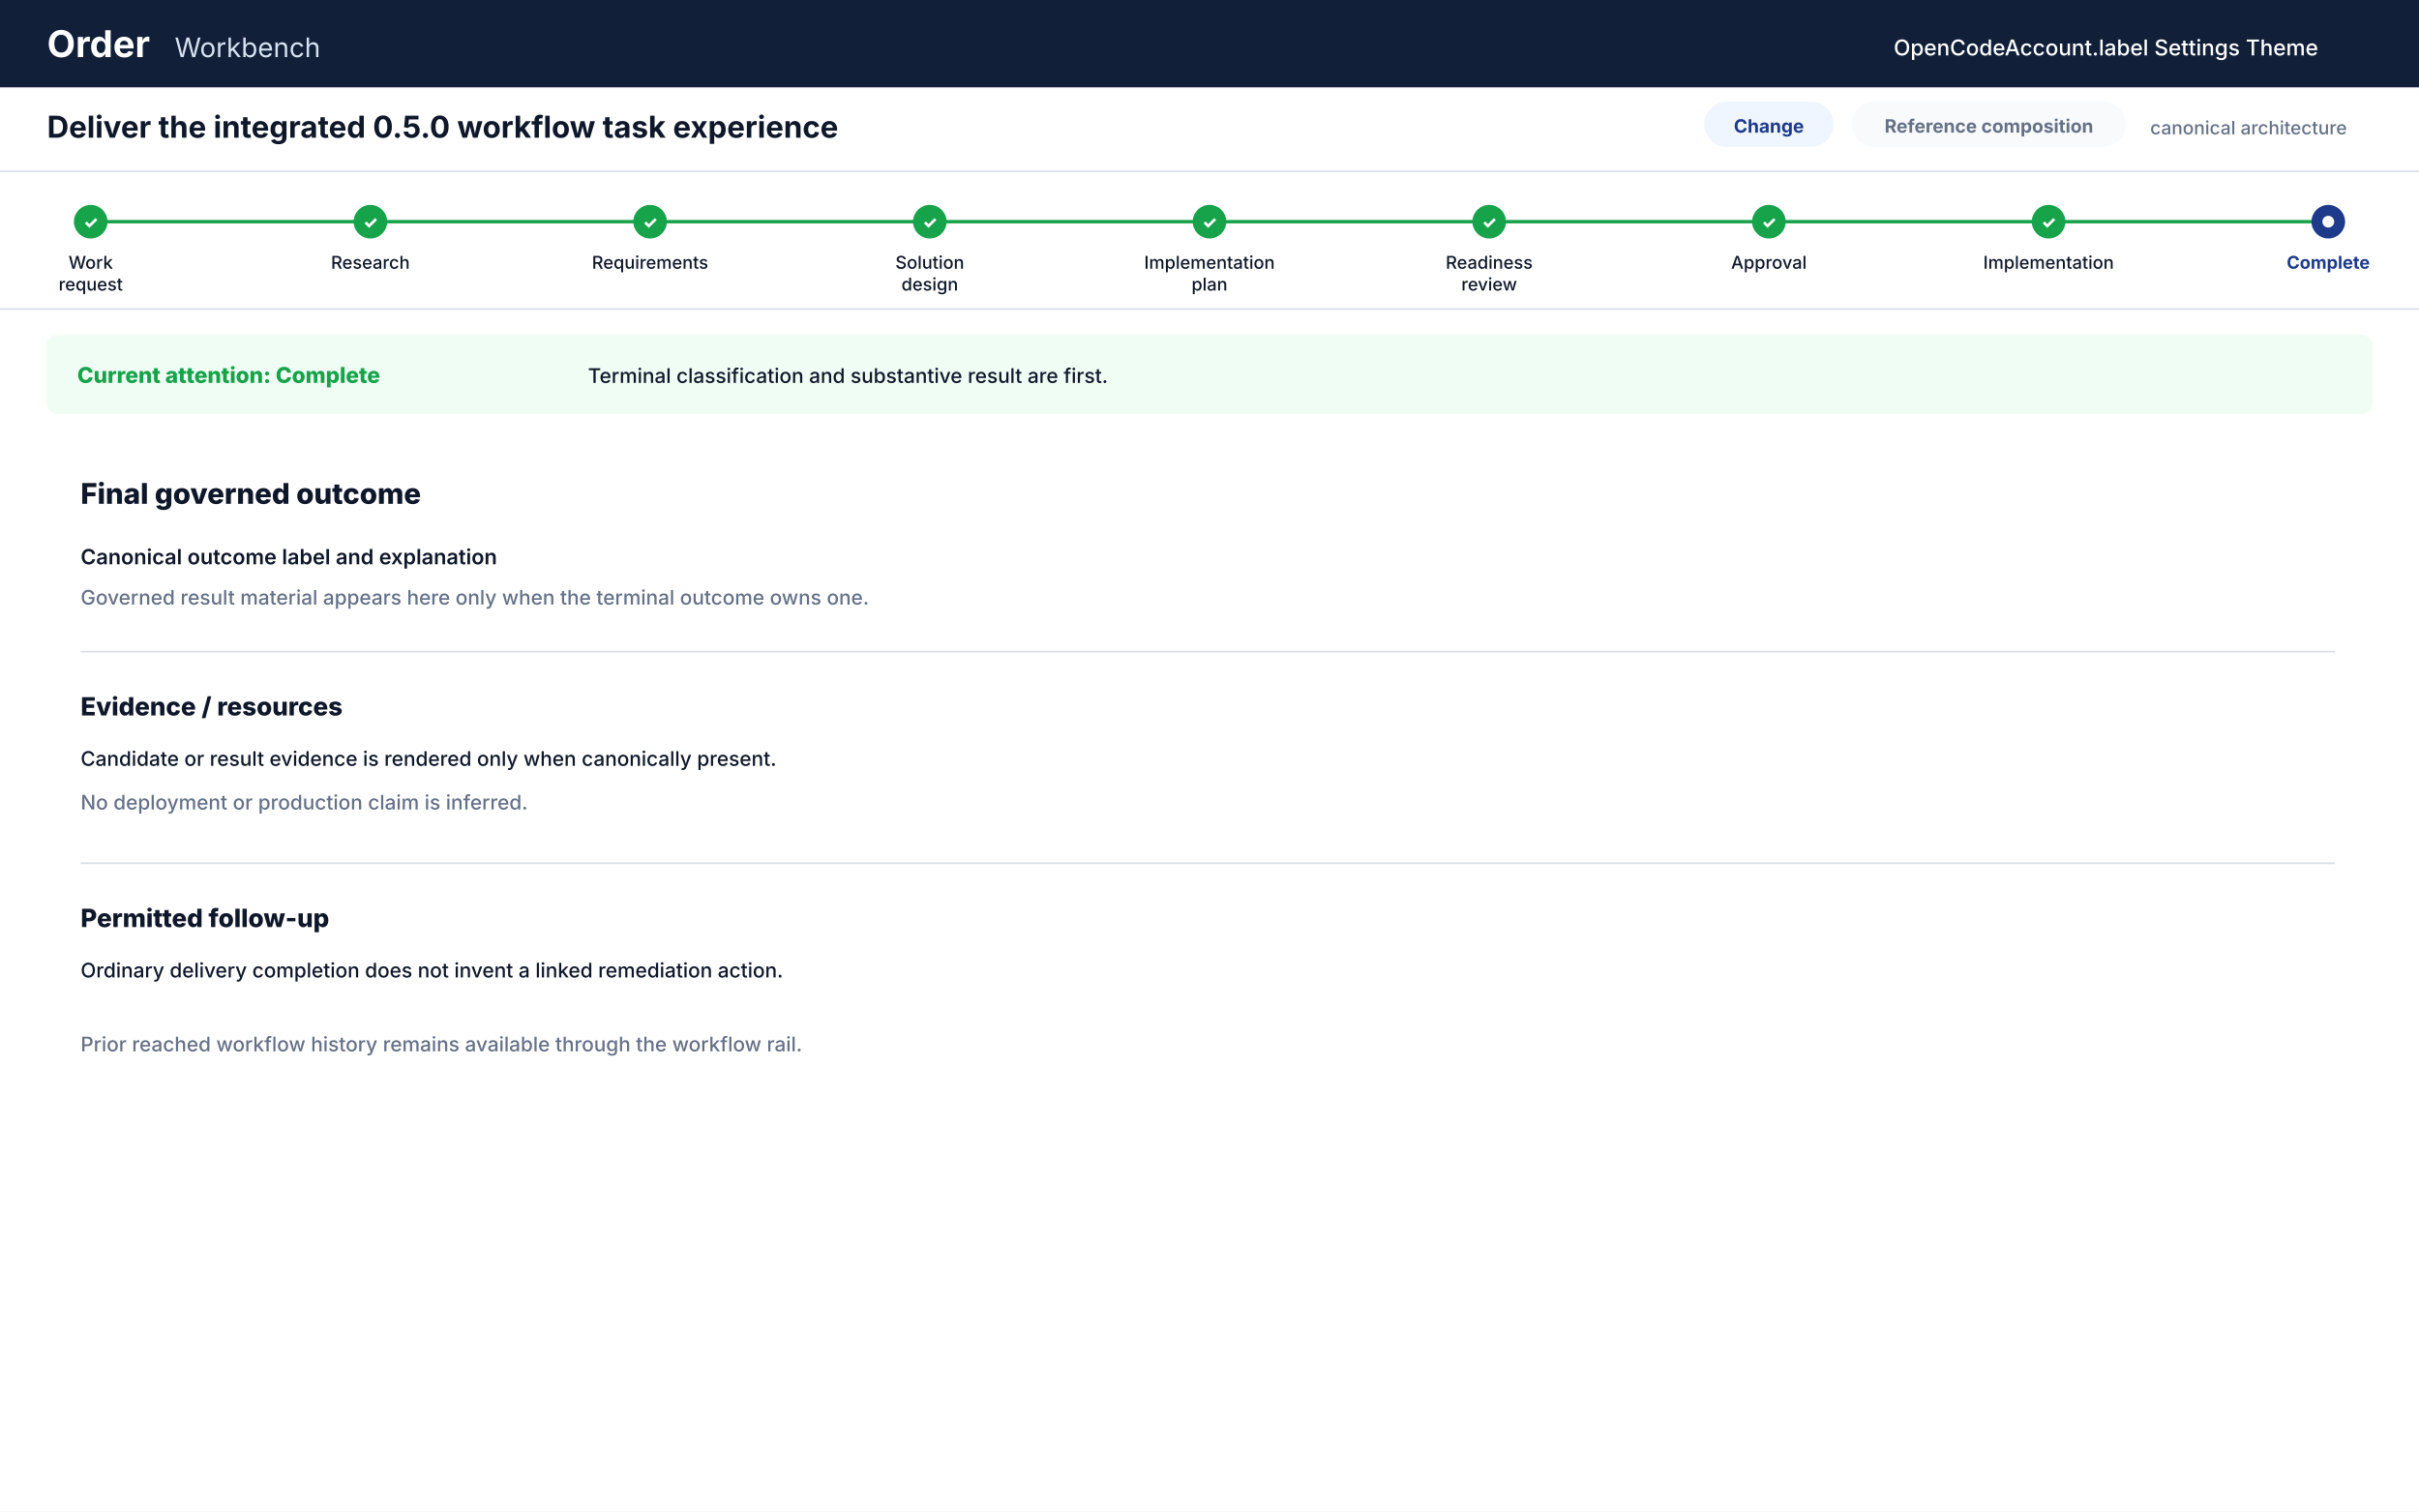
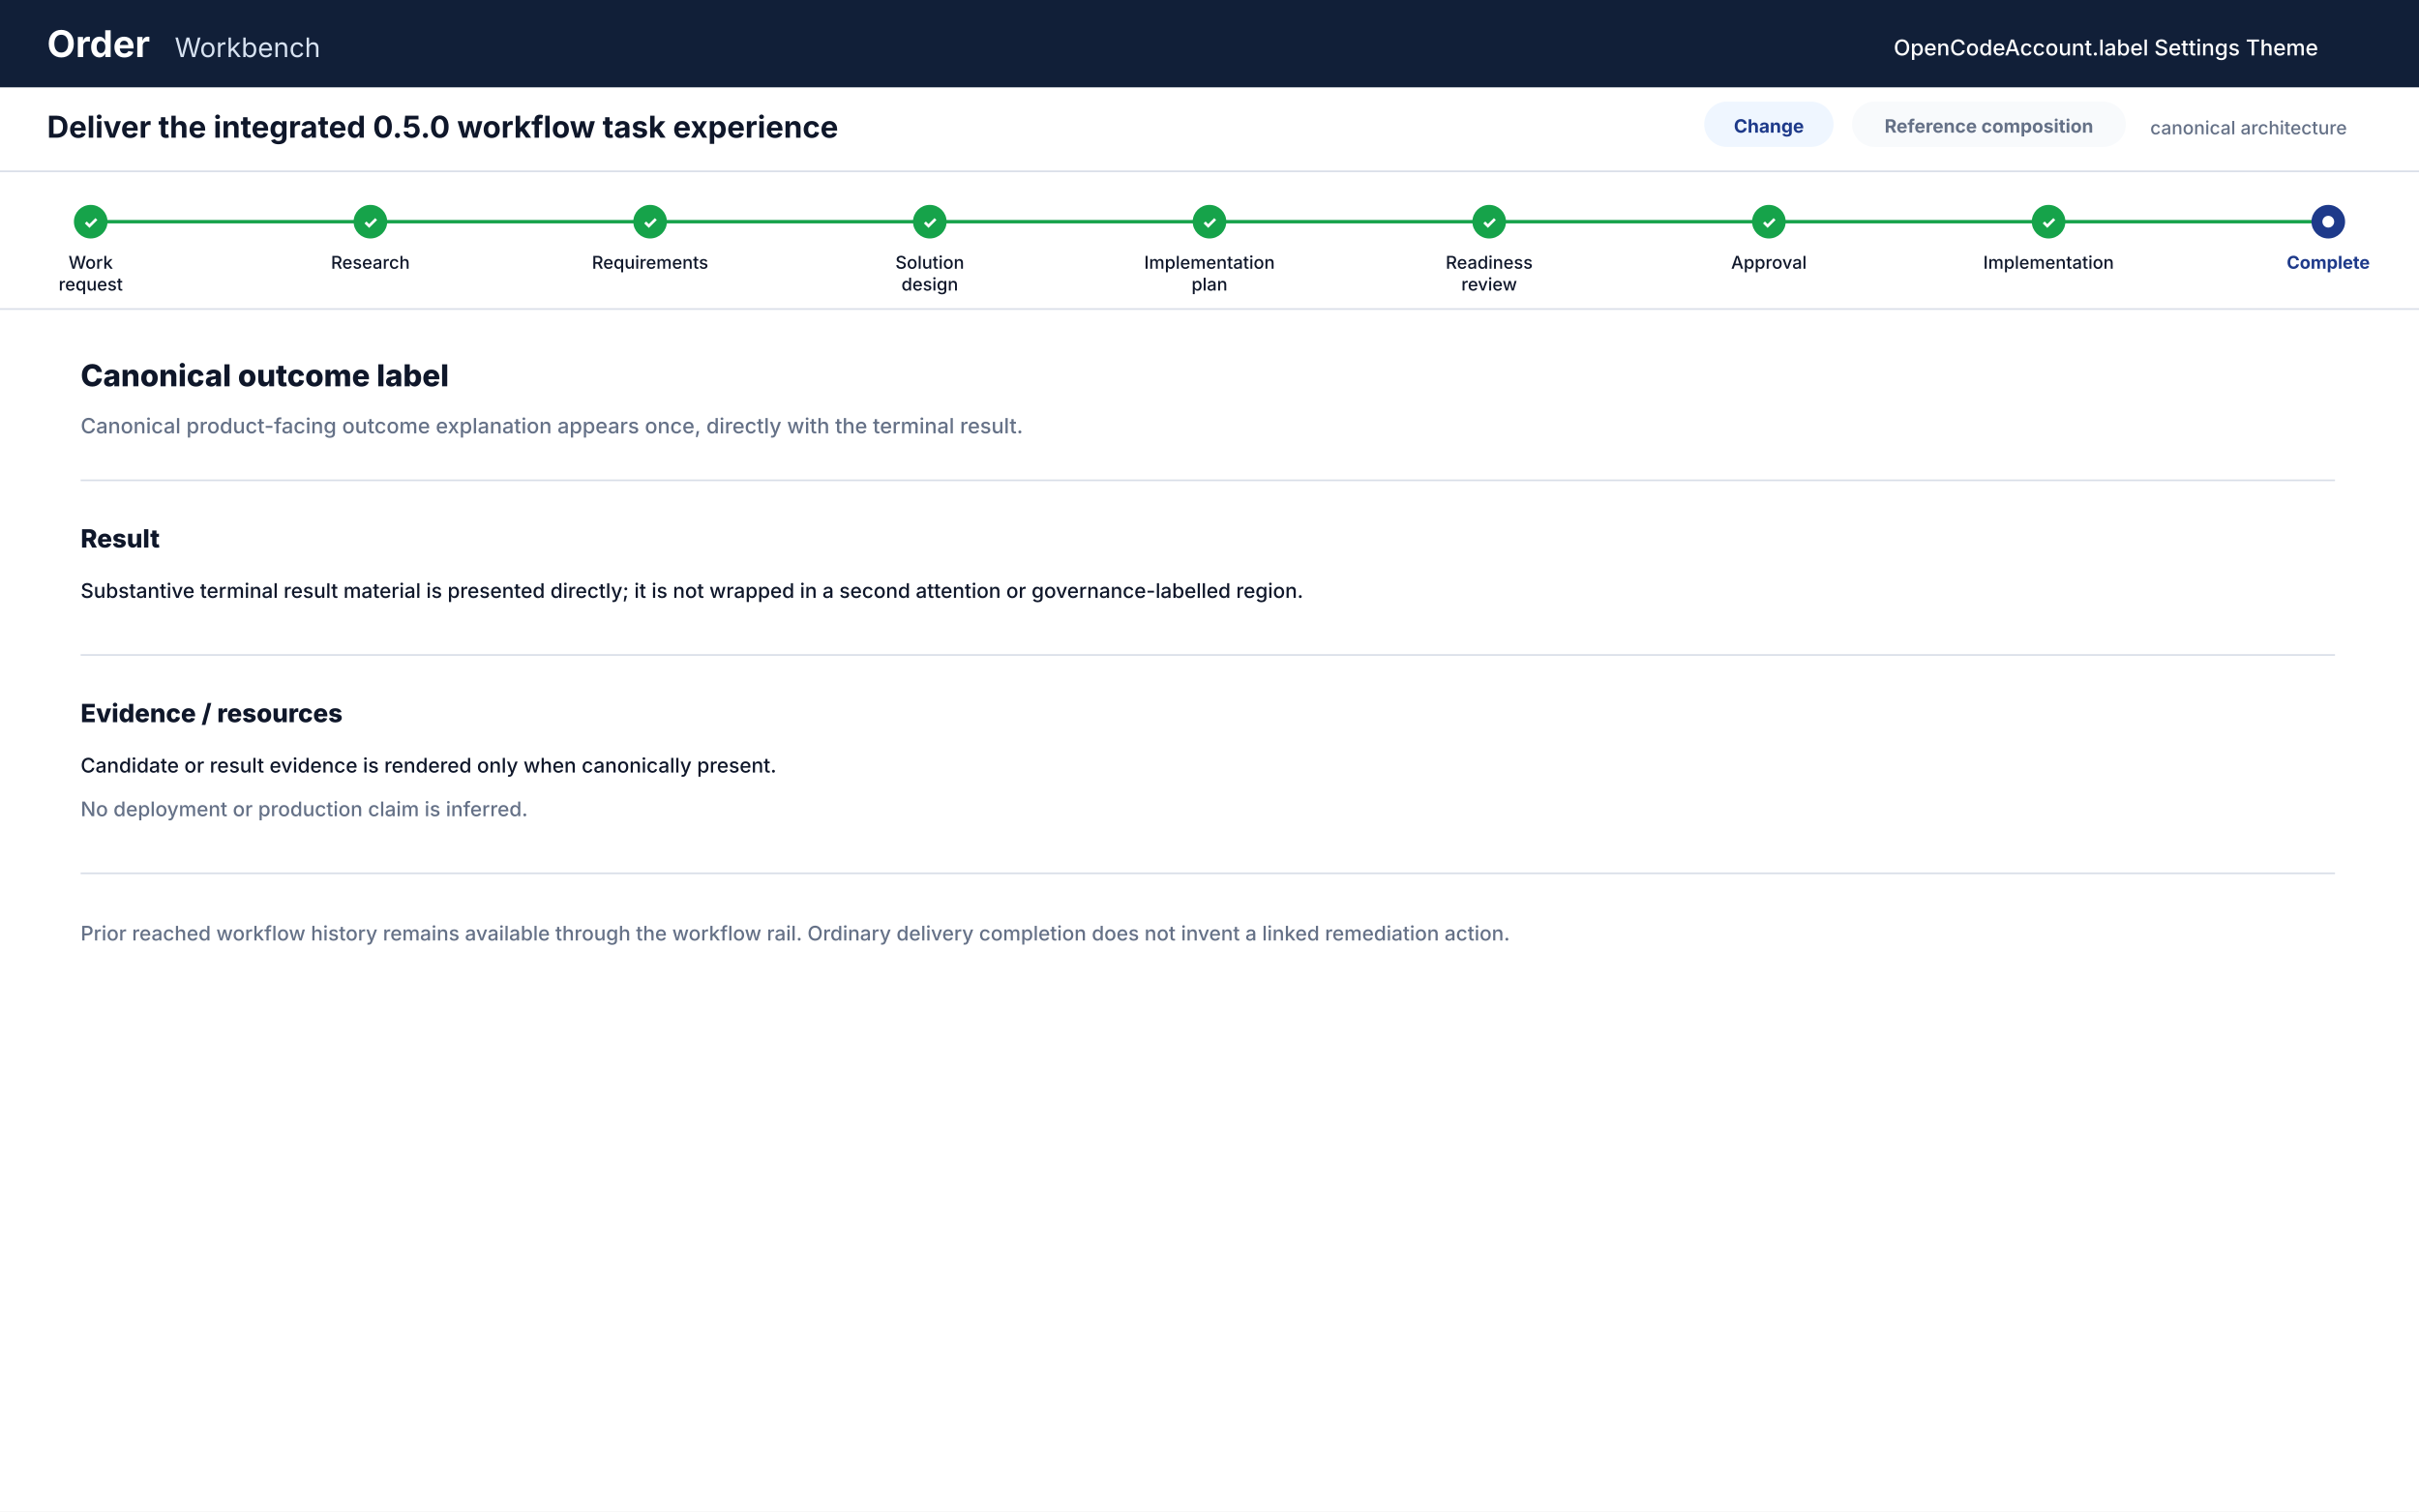
<svg xmlns="http://www.w3.org/2000/svg" width="1440" height="900" viewBox="0 0 1440 900">
  <rect width="1440" height="900" fill="#FFFFFF" />
  <rect x="0" y="0" width="1440" height="52" fill="#111F38" stroke="none" />
  <text x="28" y="34" font-family="ui-sans-serif,system-ui,-apple-system,Segoe UI,sans-serif" font-size="22" font-weight="700" fill="#FFFFFF" text-anchor="start">Order</text>
  <text x="104" y="34" font-family="ui-sans-serif,system-ui,-apple-system,Segoe UI,sans-serif" font-size="16" font-weight="400" fill="#D7E2F1" text-anchor="start">Workbench</text>
  <text x="1380" y="33" font-family="ui-sans-serif,system-ui,-apple-system,Segoe UI,sans-serif" font-size="13" font-weight="500" fill="#FFFFFF" text-anchor="end">OpenCodeAccount.label   Settings   Theme</text>
  <line x1="0" y1="102" x2="1440" y2="102" stroke="#D9DEE8" stroke-width="1" />
  <text x="28" y="82" font-family="ui-sans-serif,system-ui,-apple-system,Segoe UI,sans-serif" font-size="18" font-weight="700" fill="#0F172A" text-anchor="start">Deliver the integrated 0.5.0 workflow task experience</text>
  <rect x="1015" y="61" width="76" height="26" rx="13" fill="#EFF6FF" stroke="#EFF6FF" />
  <text x="1053" y="79" font-family="ui-sans-serif,system-ui,-apple-system,Segoe UI,sans-serif" font-size="11" font-weight="700" fill="#1E3A8A" text-anchor="middle">Change</text>
  <rect x="1103" y="61" width="162" height="26" rx="13" fill="#F8FAFC" stroke="#F8FAFC" />
  <text x="1184" y="79" font-family="ui-sans-serif,system-ui,-apple-system,Segoe UI,sans-serif" font-size="11" font-weight="700" fill="#657187" text-anchor="middle">Reference composition</text>
  <text x="1280" y="80" font-family="ui-sans-serif,system-ui,-apple-system,Segoe UI,sans-serif" font-size="11" font-weight="500" fill="#657187" text-anchor="start">canonical architecture</text>
  <line x1="54" y1="132" x2="1386" y2="132" stroke="#D9DEE8" stroke-width="2" />
  <line x1="54" y1="132" x2="1386" y2="132" stroke="#16A34A" stroke-width="2" />
  <circle cx="54" cy="132" r="9" fill="#16A34A" stroke="#16A34A" stroke-width="2" />
  <text x="54" y="136" font-family="ui-sans-serif,system-ui,-apple-system,Segoe UI,sans-serif" font-size="10" font-weight="800" fill="#FFFFFF" text-anchor="middle">✓</text>
  <text x="54" y="160" font-family="ui-sans-serif,system-ui,-apple-system,Segoe UI,sans-serif" font-size="10.5" font-weight="500" fill="#0F172A" text-anchor="middle">Work</text>
  <text x="54" y="173" font-family="ui-sans-serif,system-ui,-apple-system,Segoe UI,sans-serif" font-size="10.5" font-weight="500" fill="#0F172A" text-anchor="middle">request</text>
  <circle cx="220.5" cy="132" r="9" fill="#16A34A" stroke="#16A34A" stroke-width="2" />
  <text x="220.5" y="136" font-family="ui-sans-serif,system-ui,-apple-system,Segoe UI,sans-serif" font-size="10" font-weight="800" fill="#FFFFFF" text-anchor="middle">✓</text>
  <text x="220.5" y="160" font-family="ui-sans-serif,system-ui,-apple-system,Segoe UI,sans-serif" font-size="10.5" font-weight="500" fill="#0F172A" text-anchor="middle">Research</text>
  <circle cx="387" cy="132" r="9" fill="#16A34A" stroke="#16A34A" stroke-width="2" />
  <text x="387" y="136" font-family="ui-sans-serif,system-ui,-apple-system,Segoe UI,sans-serif" font-size="10" font-weight="800" fill="#FFFFFF" text-anchor="middle">✓</text>
  <text x="387" y="160" font-family="ui-sans-serif,system-ui,-apple-system,Segoe UI,sans-serif" font-size="10.5" font-weight="500" fill="#0F172A" text-anchor="middle">Requirements</text>
  <circle cx="553.5" cy="132" r="9" fill="#16A34A" stroke="#16A34A" stroke-width="2" />
  <text x="553.5" y="136" font-family="ui-sans-serif,system-ui,-apple-system,Segoe UI,sans-serif" font-size="10" font-weight="800" fill="#FFFFFF" text-anchor="middle">✓</text>
  <text x="553.5" y="160" font-family="ui-sans-serif,system-ui,-apple-system,Segoe UI,sans-serif" font-size="10.5" font-weight="500" fill="#0F172A" text-anchor="middle">Solution</text>
  <text x="553.5" y="173" font-family="ui-sans-serif,system-ui,-apple-system,Segoe UI,sans-serif" font-size="10.5" font-weight="500" fill="#0F172A" text-anchor="middle">design</text>
  <circle cx="720" cy="132" r="9" fill="#16A34A" stroke="#16A34A" stroke-width="2" />
  <text x="720" y="136" font-family="ui-sans-serif,system-ui,-apple-system,Segoe UI,sans-serif" font-size="10" font-weight="800" fill="#FFFFFF" text-anchor="middle">✓</text>
  <text x="720" y="160" font-family="ui-sans-serif,system-ui,-apple-system,Segoe UI,sans-serif" font-size="10.5" font-weight="500" fill="#0F172A" text-anchor="middle">Implementation</text>
  <text x="720" y="173" font-family="ui-sans-serif,system-ui,-apple-system,Segoe UI,sans-serif" font-size="10.5" font-weight="500" fill="#0F172A" text-anchor="middle">plan</text>
  <circle cx="886.5" cy="132" r="9" fill="#16A34A" stroke="#16A34A" stroke-width="2" />
  <text x="886.5" y="136" font-family="ui-sans-serif,system-ui,-apple-system,Segoe UI,sans-serif" font-size="10" font-weight="800" fill="#FFFFFF" text-anchor="middle">✓</text>
  <text x="886.5" y="160" font-family="ui-sans-serif,system-ui,-apple-system,Segoe UI,sans-serif" font-size="10.5" font-weight="500" fill="#0F172A" text-anchor="middle">Readiness</text>
  <text x="886.5" y="173" font-family="ui-sans-serif,system-ui,-apple-system,Segoe UI,sans-serif" font-size="10.5" font-weight="500" fill="#0F172A" text-anchor="middle">review</text>
  <circle cx="1053" cy="132" r="9" fill="#16A34A" stroke="#16A34A" stroke-width="2" />
  <text x="1053" y="136" font-family="ui-sans-serif,system-ui,-apple-system,Segoe UI,sans-serif" font-size="10" font-weight="800" fill="#FFFFFF" text-anchor="middle">✓</text>
  <text x="1053" y="160" font-family="ui-sans-serif,system-ui,-apple-system,Segoe UI,sans-serif" font-size="10.5" font-weight="500" fill="#0F172A" text-anchor="middle">Approval</text>
  <circle cx="1219.5" cy="132" r="9" fill="#16A34A" stroke="#16A34A" stroke-width="2" />
  <text x="1219.5" y="136" font-family="ui-sans-serif,system-ui,-apple-system,Segoe UI,sans-serif" font-size="10" font-weight="800" fill="#FFFFFF" text-anchor="middle">✓</text>
  <text x="1219.5" y="160" font-family="ui-sans-serif,system-ui,-apple-system,Segoe UI,sans-serif" font-size="10.5" font-weight="500" fill="#0F172A" text-anchor="middle">Implementation</text>
  <circle cx="1386" cy="132" r="9" fill="#1E3A8A" stroke="#1E3A8A" stroke-width="2" />
  <circle cx="1386" cy="132" r="3.5" fill="#FFFFFF" />
  <text x="1386" y="160" font-family="ui-sans-serif,system-ui,-apple-system,Segoe UI,sans-serif" font-size="10.5" font-weight="700" fill="#1E3A8A" text-anchor="middle">Complete</text>
  <line x1="0" y1="184" x2="1440" y2="184" stroke="#D9DEE8" stroke-width="1" />
-   <rect x="28" y="200" width="1384" height="46" rx="6" fill="#F0FDF4" stroke="#F0FDF4" />
-   <text x="46" y="228" font-family="ui-sans-serif,system-ui,-apple-system,Segoe UI,sans-serif" font-size="13" font-weight="800" fill="#16A34A" text-anchor="start">Current attention: Complete</text>
-   <text x="350" y="228" font-family="ui-sans-serif,system-ui,-apple-system,Segoe UI,sans-serif" font-size="12" font-weight="500" fill="#0F172A" text-anchor="start">Terminal classification and substantive result are first.</text>
-   <text x="48" y="300" font-family="ui-sans-serif,system-ui,-apple-system,Segoe UI,sans-serif" font-size="17" font-weight="800" fill="#0F172A" text-anchor="start">Final governed outcome</text>
-   <text x="48" y="336" font-family="ui-sans-serif,system-ui,-apple-system,Segoe UI,sans-serif" font-size="12.5" font-weight="600" fill="#0F172A" text-anchor="start">Canonical outcome label and explanation</text>
-   <text x="48" y="360" font-family="ui-sans-serif,system-ui,-apple-system,Segoe UI,sans-serif" font-size="12" font-weight="500" fill="#657187" text-anchor="start">Governed result material appears here only when the terminal outcome owns one.</text>
-   <line x1="48" y1="388" x2="1390" y2="388" stroke="#D9DEE8" stroke-width="1" />
-   <text x="48" y="426" font-family="ui-sans-serif,system-ui,-apple-system,Segoe UI,sans-serif" font-size="15" font-weight="800" fill="#0F172A" text-anchor="start">Evidence / resources</text>
-   <text x="48" y="456" font-family="ui-sans-serif,system-ui,-apple-system,Segoe UI,sans-serif" font-size="12" font-weight="500" fill="#0F172A" text-anchor="start">Candidate or result evidence is rendered only when canonically present.</text>
-   <text x="48" y="482" font-family="ui-sans-serif,system-ui,-apple-system,Segoe UI,sans-serif" font-size="12" font-weight="500" fill="#657187" text-anchor="start">No deployment or production claim is inferred.</text>
-   <line x1="48" y1="514" x2="1390" y2="514" stroke="#D9DEE8" stroke-width="1" />
-   <text x="48" y="552" font-family="ui-sans-serif,system-ui,-apple-system,Segoe UI,sans-serif" font-size="15" font-weight="800" fill="#0F172A" text-anchor="start">Permitted follow-up</text>
-   <text x="48" y="582" font-family="ui-sans-serif,system-ui,-apple-system,Segoe UI,sans-serif" font-size="12" font-weight="500" fill="#0F172A" text-anchor="start">Ordinary delivery completion does not invent a linked remediation action.</text>
-   <text x="48" y="626" font-family="ui-sans-serif,system-ui,-apple-system,Segoe UI,sans-serif" font-size="12" font-weight="500" fill="#657187" text-anchor="start">Prior reached workflow history remains available through the workflow rail.</text>
+   <text x="48" y="230" font-family="ui-sans-serif,system-ui,-apple-system,Segoe UI,sans-serif" font-size="18" font-weight="800" fill="#0F172A" text-anchor="start">Canonical outcome label</text>
+   <text x="48" y="258" font-family="ui-sans-serif,system-ui,-apple-system,Segoe UI,sans-serif" font-size="12.5" font-weight="500" fill="#657187" text-anchor="start">Canonical product-facing outcome explanation appears once, directly with the terminal result.</text>
+   <line x1="48" y1="286" x2="1390" y2="286" stroke="#D9DEE8" stroke-width="1" />
+   <text x="48" y="326" font-family="ui-sans-serif,system-ui,-apple-system,Segoe UI,sans-serif" font-size="15" font-weight="800" fill="#0F172A" text-anchor="start">Result</text>
+   <text x="48" y="356" font-family="ui-sans-serif,system-ui,-apple-system,Segoe UI,sans-serif" font-size="12" font-weight="500" fill="#0F172A" text-anchor="start">Substantive terminal result material is presented directly; it is not wrapped in a second attention or governance-labelled region.</text>
+   <line x1="48" y1="390" x2="1390" y2="390" stroke="#D9DEE8" stroke-width="1" />
+   <text x="48" y="430" font-family="ui-sans-serif,system-ui,-apple-system,Segoe UI,sans-serif" font-size="15" font-weight="800" fill="#0F172A" text-anchor="start">Evidence / resources</text>
+   <text x="48" y="460" font-family="ui-sans-serif,system-ui,-apple-system,Segoe UI,sans-serif" font-size="12" font-weight="500" fill="#0F172A" text-anchor="start">Candidate or result evidence is rendered only when canonically present.</text>
+   <text x="48" y="486" font-family="ui-sans-serif,system-ui,-apple-system,Segoe UI,sans-serif" font-size="12" font-weight="500" fill="#657187" text-anchor="start">No deployment or production claim is inferred.</text>
+   <line x1="48" y1="520" x2="1390" y2="520" stroke="#D9DEE8" stroke-width="1" />
+   <text x="48" y="560" font-family="ui-sans-serif,system-ui,-apple-system,Segoe UI,sans-serif" font-size="12" font-weight="500" fill="#657187" text-anchor="start">Prior reached workflow history remains available through the workflow rail. Ordinary delivery completion does not invent a linked remediation action.</text>
</svg>
